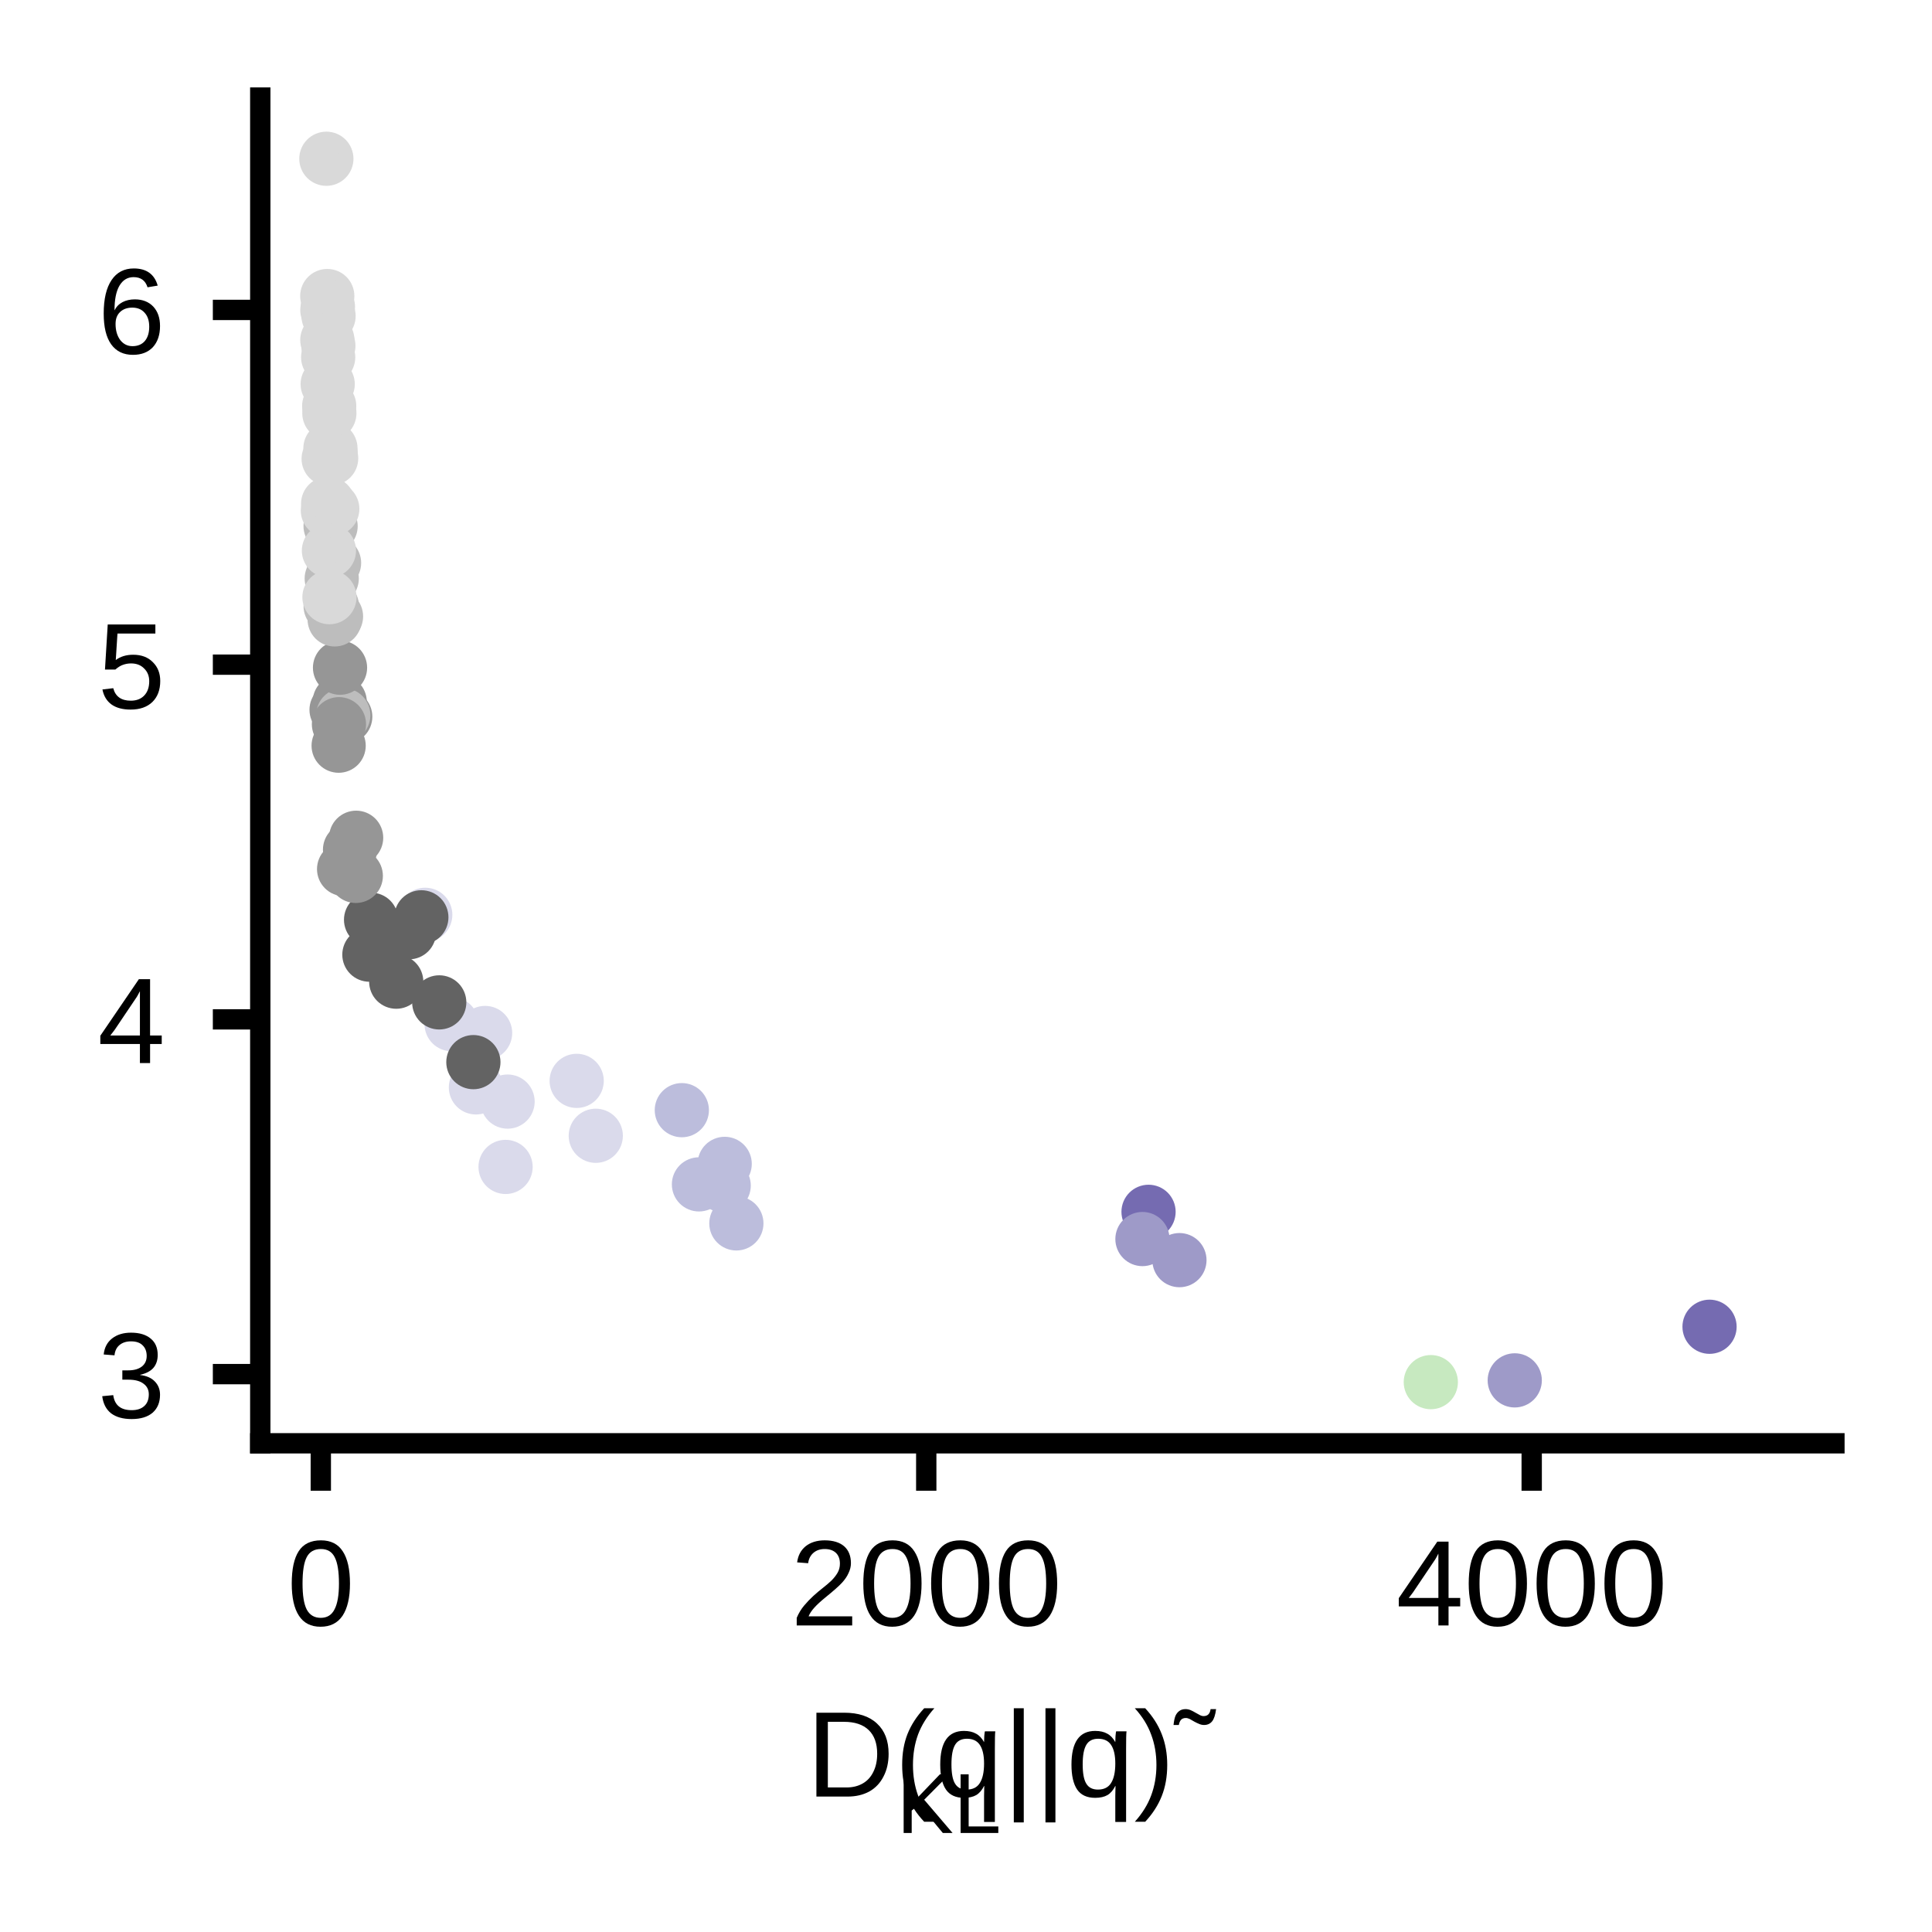
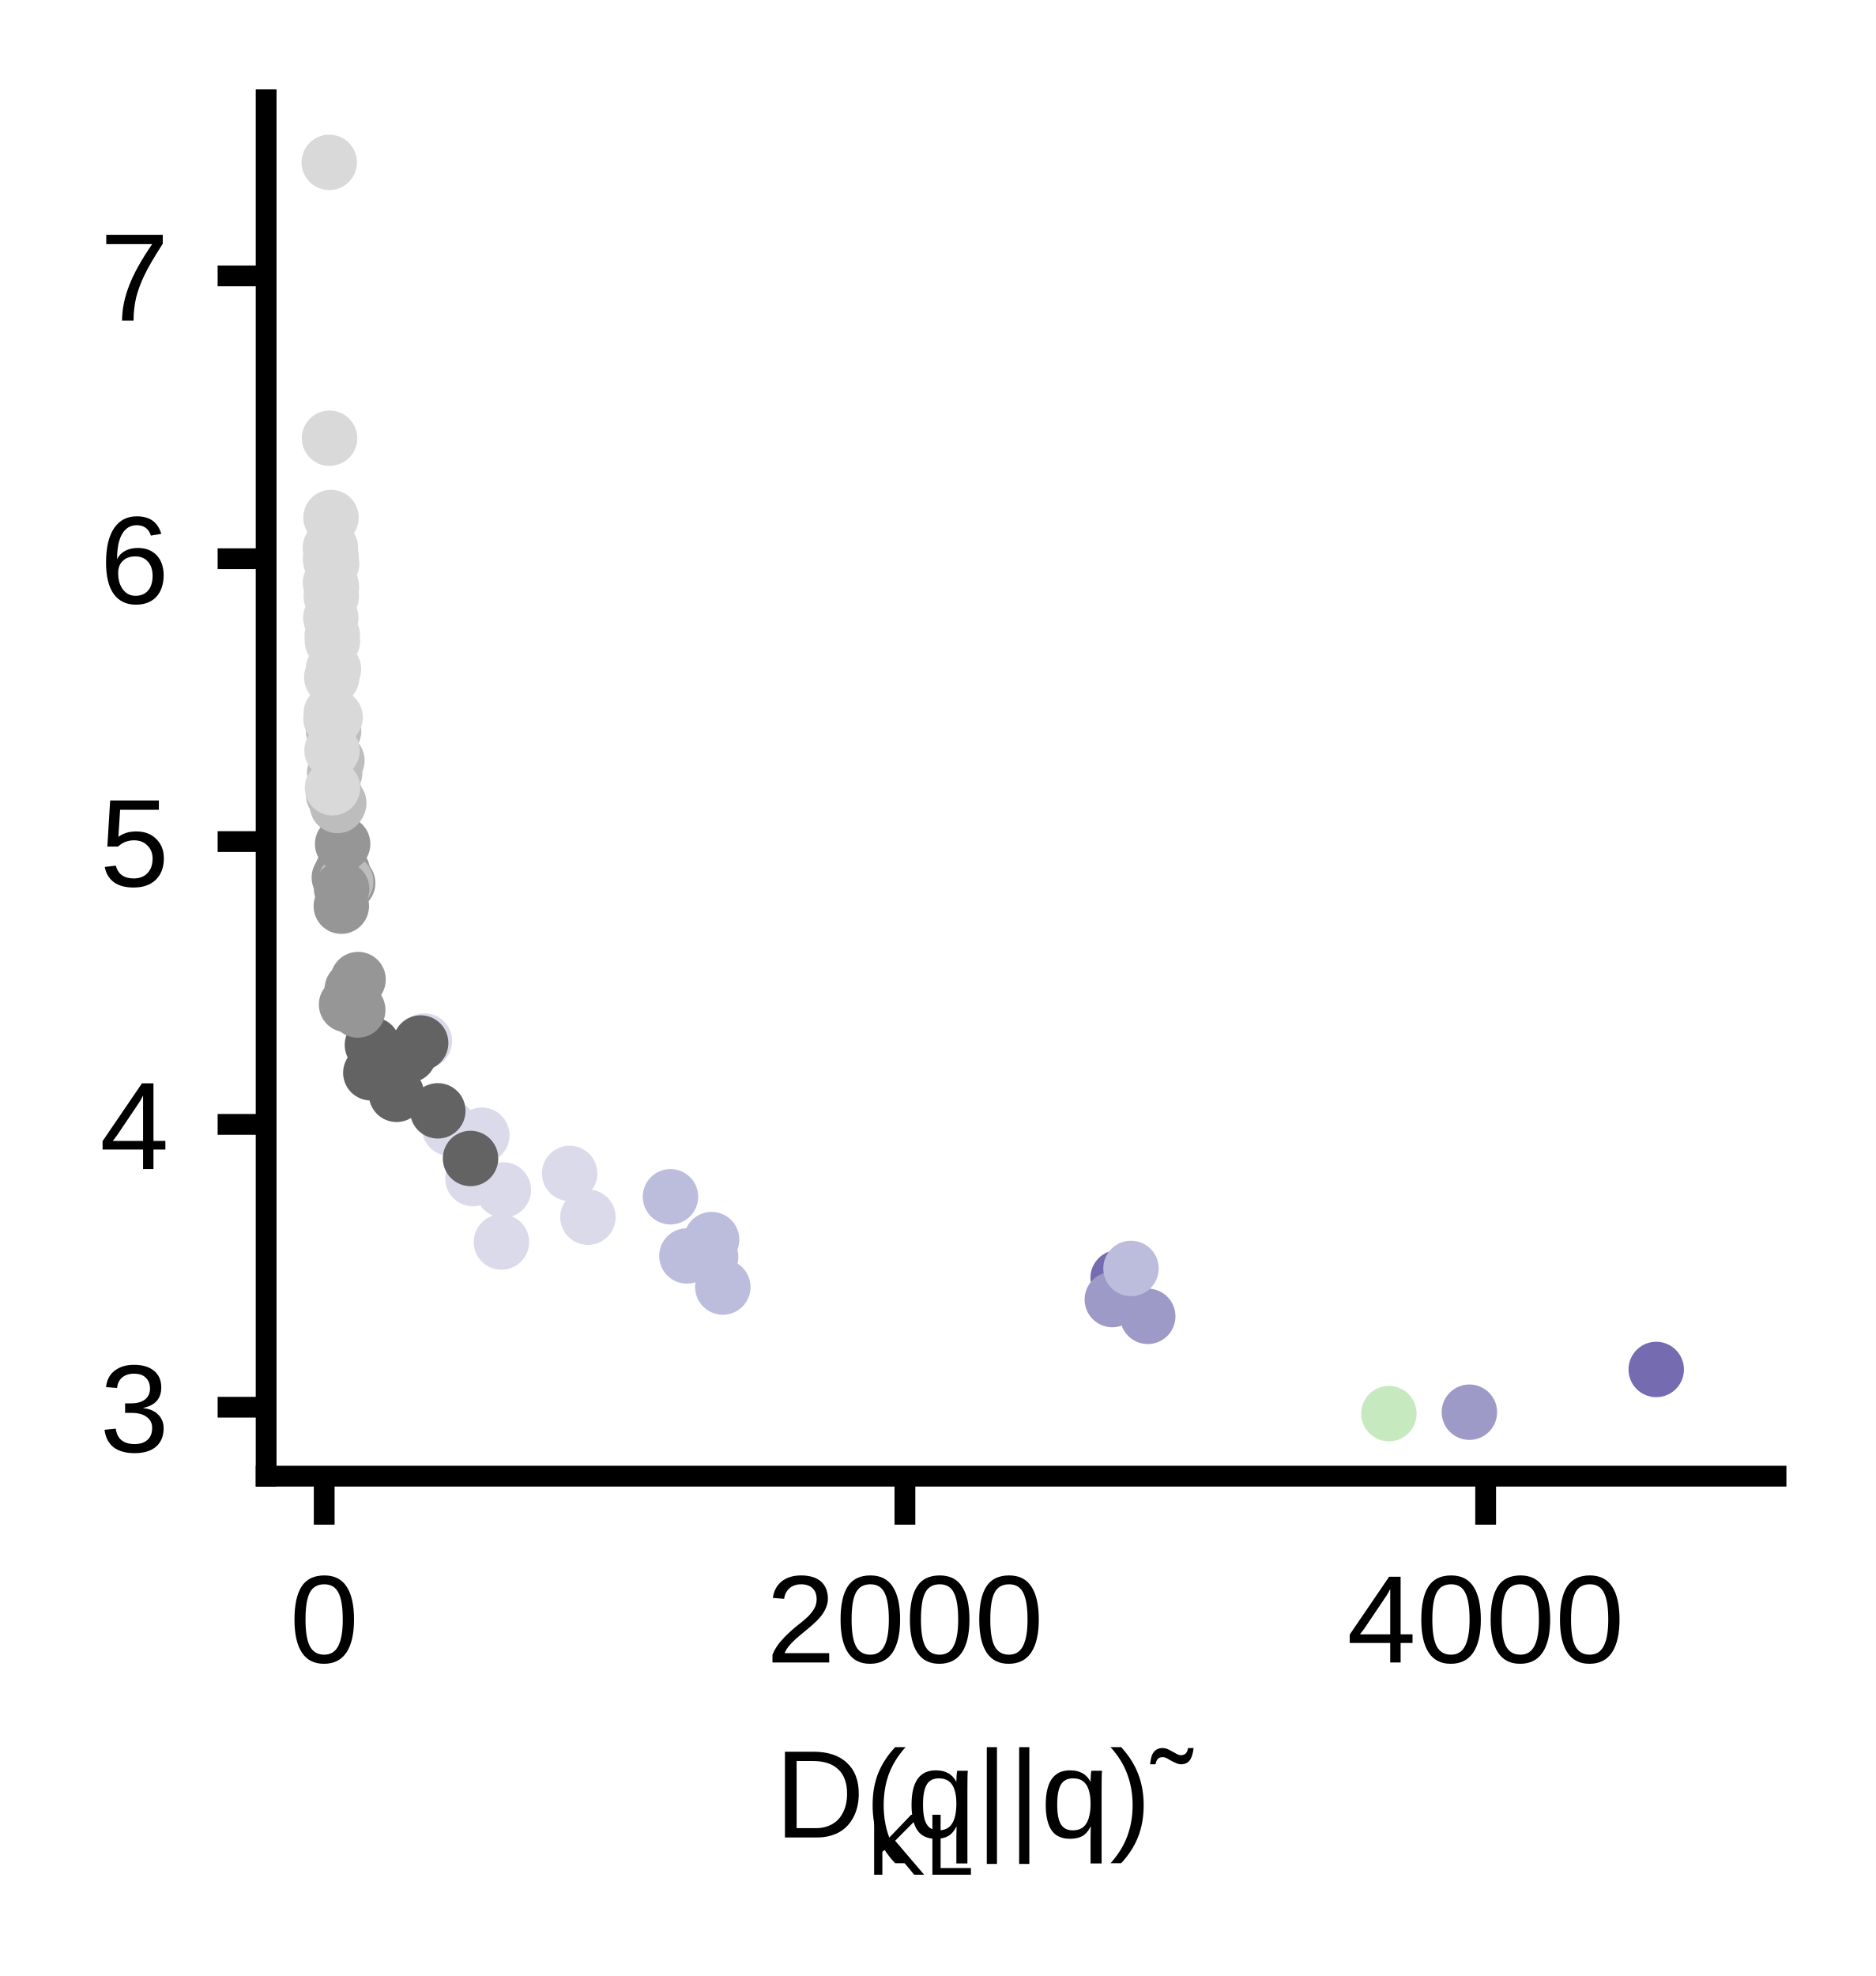
- <svg xmlns="http://www.w3.org/2000/svg" xmlns:xlink="http://www.w3.org/1999/xlink" width="142.56pt" height="142.56pt" viewBox="0 0 142.56 142.56" version="1.1">
+ <svg xmlns="http://www.w3.org/2000/svg" xmlns:xlink="http://www.w3.org/1999/xlink" width="135.36pt" height="142.56pt" viewBox="0 0 135.36 142.56" version="1.1">
  <defs>
    <style type="text/css">*{stroke-linejoin: round; stroke-linecap: butt}</style>
  </defs>
  <g id="figure_1">
    <g id="patch_1">
-       <path d="M 0 142.56  L 142.56 142.56  L 142.56 0  L 0 0  z " style="fill: #ffffff" />
+       <path d="M 0 142.56  L 135.36 142.56  L 135.36 0  L 0 0  z " style="fill: #ffffff" />
    </g>
    <g id="axes_1">
      <g id="patch_2">
-         <path d="M 19.205 106.499  L 135.36 106.499  L 135.36 7.2  L 19.205 7.2  z " style="fill: #ffffff" />
+         <path d="M 19.205 106.499  L 128.16 106.499  L 128.16 7.2  L 19.205 7.2  z " style="fill: #ffffff" />
      </g>
      <g id="PathCollection_1">
        <defs>
-           <path id="C0_0_fc80f3cf9e" d="M 0 1.5  C 0.398 1.5 0.779 1.342 1.061 1.061  C 1.342 0.779 1.5 0.398 1.5 -0  C 1.5 -0.398 1.342 -0.779 1.061 -1.061  C 0.779 -1.342 0.398 -1.5 0 -1.5  C -0.398 -1.5 -0.779 -1.342 -1.061 -1.061  C -1.342 -0.779 -1.5 -0.398 -1.5 0  C -1.5 0.398 -1.342 0.779 -1.061 1.061  C -0.779 1.342 -0.398 1.5 0 1.5  z " />
+           <path id="C0_0_55a9ff8b11" d="M 0 1.5  C 0.398 1.5 0.779 1.342 1.061 1.061  C 1.342 0.779 1.5 0.398 1.5 -0  C 1.5 -0.398 1.342 -0.779 1.061 -1.061  C 0.779 -1.342 0.398 -1.5 0 -1.5  C -0.398 -1.5 -0.779 -1.342 -1.061 -1.061  C -1.342 -0.779 -1.5 -0.398 -1.5 0  C -1.5 0.398 -1.342 0.779 -1.061 1.061  C -0.779 1.342 -0.398 1.5 0 1.5  z " />
        </defs>
-         <g clip-path="url(#pdb7b23bab4)">
-           <use xlink:href="#C0_0_fc80f3cf9e" x="105.578" y="101.986" style="fill: #c7e9c0; stroke: #c7e9c0" />
-         </g>
-         <g clip-path="url(#pdb7b23bab4)">
-           <use xlink:href="#C0_0_fc80f3cf9e" x="126.145" y="97.9" style="fill: #756bb1; stroke: #756bb1" />
-         </g>
-         <g clip-path="url(#pdb7b23bab4)">
-           <use xlink:href="#C0_0_fc80f3cf9e" x="84.75" y="89.419" style="fill: #756bb1; stroke: #756bb1" />
-         </g>
-         <g clip-path="url(#pdb7b23bab4)">
-           <use xlink:href="#C0_0_fc80f3cf9e" x="111.771" y="101.856" style="fill: #9e9ac8; stroke: #9e9ac8" />
-         </g>
-         <g clip-path="url(#pdb7b23bab4)">
-           <use xlink:href="#C0_0_fc80f3cf9e" x="87.029" y="92.984" style="fill: #9e9ac8; stroke: #9e9ac8" />
-         </g>
-         <g clip-path="url(#pdb7b23bab4)">
-           <use xlink:href="#C0_0_fc80f3cf9e" x="84.3" y="91.428" style="fill: #9e9ac8; stroke: #9e9ac8" />
-         </g>
-         <g clip-path="url(#pdb7b23bab4)">
-           <use xlink:href="#C0_0_fc80f3cf9e" x="53.474" y="85.881" style="fill: #bcbddc; stroke: #bcbddc" />
-         </g>
-         <g clip-path="url(#pdb7b23bab4)">
-           <use xlink:href="#C0_0_fc80f3cf9e" x="51.575" y="87.394" style="fill: #bcbddc; stroke: #bcbddc" />
-         </g>
-         <g clip-path="url(#pdb7b23bab4)">
-           <use xlink:href="#C0_0_fc80f3cf9e" x="54.336" y="90.273" style="fill: #bcbddc; stroke: #bcbddc" />
-         </g>
-         <g clip-path="url(#pdb7b23bab4)">
-           <use xlink:href="#C0_0_fc80f3cf9e" x="53.4" y="87.484" style="fill: #bcbddc; stroke: #bcbddc" />
-         </g>
-         <g clip-path="url(#pdb7b23bab4)">
-           <use xlink:href="#C0_0_fc80f3cf9e" x="50.311" y="81.918" style="fill: #bcbddc; stroke: #bcbddc" />
-         </g>
-         <g clip-path="url(#pdb7b23bab4)">
-           <use xlink:href="#C0_0_fc80f3cf9e" x="37.306" y="86.106" style="fill: #dadaeb; stroke: #dadaeb" />
-         </g>
-         <g clip-path="url(#pdb7b23bab4)">
-           <use xlink:href="#C0_0_fc80f3cf9e" x="42.553" y="79.756" style="fill: #dadaeb; stroke: #dadaeb" />
-         </g>
-         <g clip-path="url(#pdb7b23bab4)">
-           <use xlink:href="#C0_0_fc80f3cf9e" x="31.379" y="67.503" style="fill: #dadaeb; stroke: #dadaeb" />
-         </g>
-         <g clip-path="url(#pdb7b23bab4)">
-           <use xlink:href="#C0_0_fc80f3cf9e" x="43.962" y="83.808" style="fill: #dadaeb; stroke: #dadaeb" />
-         </g>
-         <g clip-path="url(#pdb7b23bab4)">
-           <use xlink:href="#C0_0_fc80f3cf9e" x="35.118" y="80.237" style="fill: #dadaeb; stroke: #dadaeb" />
-         </g>
-         <g clip-path="url(#pdb7b23bab4)">
-           <use xlink:href="#C0_0_fc80f3cf9e" x="37.454" y="81.285" style="fill: #dadaeb; stroke: #dadaeb" />
-         </g>
-         <g clip-path="url(#pdb7b23bab4)">
-           <use xlink:href="#C0_0_fc80f3cf9e" x="29.238" y="72.437" style="fill: #636363; stroke: #636363" />
-         </g>
-         <g clip-path="url(#pdb7b23bab4)">
-           <use xlink:href="#C0_0_fc80f3cf9e" x="31.091" y="67.688" style="fill: #636363; stroke: #636363" />
-         </g>
-         <g clip-path="url(#pdb7b23bab4)">
-           <use xlink:href="#C0_0_fc80f3cf9e" x="35.796" y="76.222" style="fill: #dadaeb; stroke: #dadaeb" />
-         </g>
-         <g clip-path="url(#pdb7b23bab4)">
-           <use xlink:href="#C0_0_fc80f3cf9e" x="33.325" y="75.571" style="fill: #dadaeb; stroke: #dadaeb" />
-         </g>
-         <g clip-path="url(#pdb7b23bab4)">
-           <use xlink:href="#C0_0_fc80f3cf9e" x="32.411" y="73.965" style="fill: #636363; stroke: #636363" />
-         </g>
-         <g clip-path="url(#pdb7b23bab4)">
-           <use xlink:href="#C0_0_fc80f3cf9e" x="30.18" y="68.789" style="fill: #636363; stroke: #636363" />
-         </g>
-         <g clip-path="url(#pdb7b23bab4)">
-           <use xlink:href="#C0_0_fc80f3cf9e" x="34.93" y="78.374" style="fill: #636363; stroke: #636363" />
-         </g>
-         <g clip-path="url(#pdb7b23bab4)">
-           <use xlink:href="#C0_0_fc80f3cf9e" x="27.257" y="70.443" style="fill: #636363; stroke: #636363" />
-         </g>
-         <g clip-path="url(#pdb7b23bab4)">
-           <use xlink:href="#C0_0_fc80f3cf9e" x="27.381" y="67.867" style="fill: #636363; stroke: #636363" />
-         </g>
-         <g clip-path="url(#pdb7b23bab4)">
-           <use xlink:href="#C0_0_fc80f3cf9e" x="26.254" y="64.631" style="fill: #969696; stroke: #969696" />
-         </g>
-         <g clip-path="url(#pdb7b23bab4)">
-           <use xlink:href="#C0_0_fc80f3cf9e" x="26.279" y="61.817" style="fill: #969696; stroke: #969696" />
-         </g>
-         <g clip-path="url(#pdb7b23bab4)">
-           <use xlink:href="#C0_0_fc80f3cf9e" x="25.475" y="52.881" style="fill: #969696; stroke: #969696" />
-         </g>
-         <g clip-path="url(#pdb7b23bab4)">
-           <use xlink:href="#C0_0_fc80f3cf9e" x="25.084" y="52.637" style="fill: #969696; stroke: #969696" />
-         </g>
-         <g clip-path="url(#pdb7b23bab4)">
-           <use xlink:href="#C0_0_fc80f3cf9e" x="25.068" y="51.793" style="fill: #969696; stroke: #969696" />
-         </g>
-         <g clip-path="url(#pdb7b23bab4)">
-           <use xlink:href="#C0_0_fc80f3cf9e" x="24.988" y="55.023" style="fill: #969696; stroke: #969696" />
-         </g>
-         <g clip-path="url(#pdb7b23bab4)">
-           <use xlink:href="#C0_0_fc80f3cf9e" x="25.391" y="64.129" style="fill: #969696; stroke: #969696" />
-         </g>
-         <g clip-path="url(#pdb7b23bab4)">
-           <use xlink:href="#C0_0_fc80f3cf9e" x="24.835" y="52.374" style="fill: #969696; stroke: #969696" />
-         </g>
-         <g clip-path="url(#pdb7b23bab4)">
-           <use xlink:href="#C0_0_fc80f3cf9e" x="25.829" y="62.696" style="fill: #969696; stroke: #969696" />
-         </g>
-         <g clip-path="url(#pdb7b23bab4)">
-           <use xlink:href="#C0_0_fc80f3cf9e" x="25.33" y="52.774" style="fill: #bdbdbd; stroke: #bdbdbd" />
-         </g>
-         <g clip-path="url(#pdb7b23bab4)">
-           <use xlink:href="#C0_0_fc80f3cf9e" x="25.09" y="49.269" style="fill: #969696; stroke: #969696" />
-         </g>
-         <g clip-path="url(#pdb7b23bab4)">
-           <use xlink:href="#C0_0_fc80f3cf9e" x="25.011" y="53.438" style="fill: #969696; stroke: #969696" />
-         </g>
-         <g clip-path="url(#pdb7b23bab4)">
-           <use xlink:href="#C0_0_fc80f3cf9e" x="24.49" y="44.725" style="fill: #bdbdbd; stroke: #bdbdbd" />
-         </g>
-         <g clip-path="url(#pdb7b23bab4)">
-           <use xlink:href="#C0_0_fc80f3cf9e" x="24.694" y="45.704" style="fill: #bdbdbd; stroke: #bdbdbd" />
-         </g>
-         <g clip-path="url(#pdb7b23bab4)">
-           <use xlink:href="#C0_0_fc80f3cf9e" x="24.394" y="38.822" style="fill: #bdbdbd; stroke: #bdbdbd" />
-         </g>
-         <g clip-path="url(#pdb7b23bab4)">
-           <use xlink:href="#C0_0_fc80f3cf9e" x="24.794" y="45.483" style="fill: #bdbdbd; stroke: #bdbdbd" />
-         </g>
-         <g clip-path="url(#pdb7b23bab4)">
-           <use xlink:href="#C0_0_fc80f3cf9e" x="24.65" y="41.538" style="fill: #bdbdbd; stroke: #bdbdbd" />
-         </g>
-         <g clip-path="url(#pdb7b23bab4)">
-           <use xlink:href="#C0_0_fc80f3cf9e" x="24.398" y="44.723" style="fill: #bdbdbd; stroke: #bdbdbd" />
-         </g>
-         <g clip-path="url(#pdb7b23bab4)">
-           <use xlink:href="#C0_0_fc80f3cf9e" x="24.478" y="42.687" style="fill: #bdbdbd; stroke: #bdbdbd" />
-         </g>
-         <g clip-path="url(#pdb7b23bab4)">
-           <use xlink:href="#C0_0_fc80f3cf9e" x="24.518" y="37.551" style="fill: #d9d9d9; stroke: #d9d9d9" />
-         </g>
-         <g clip-path="url(#pdb7b23bab4)">
-           <use xlink:href="#C0_0_fc80f3cf9e" x="24.31" y="44.064" style="fill: #d9d9d9; stroke: #d9d9d9" />
-         </g>
-         <g clip-path="url(#pdb7b23bab4)">
-           <use xlink:href="#C0_0_fc80f3cf9e" x="24.272" y="40.629" style="fill: #d9d9d9; stroke: #d9d9d9" />
-         </g>
-         <g clip-path="url(#pdb7b23bab4)">
-           <use xlink:href="#C0_0_fc80f3cf9e" x="24.396" y="33.448" style="fill: #d9d9d9; stroke: #d9d9d9" />
-         </g>
-         <g clip-path="url(#pdb7b23bab4)">
-           <use xlink:href="#C0_0_fc80f3cf9e" x="24.382" y="33.085" style="fill: #d9d9d9; stroke: #d9d9d9" />
-         </g>
-         <g clip-path="url(#pdb7b23bab4)">
-           <use xlink:href="#C0_0_fc80f3cf9e" x="24.213" y="37.17" style="fill: #d9d9d9; stroke: #d9d9d9" />
-         </g>
-         <g clip-path="url(#pdb7b23bab4)">
-           <use xlink:href="#C0_0_fc80f3cf9e" x="24.215" y="26.363" style="fill: #d9d9d9; stroke: #d9d9d9" />
-         </g>
-         <g clip-path="url(#pdb7b23bab4)">
-           <use xlink:href="#C0_0_fc80f3cf9e" x="24.435" y="33.816" style="fill: #d9d9d9; stroke: #d9d9d9" />
-         </g>
-         <g clip-path="url(#pdb7b23bab4)">
-           <use xlink:href="#C0_0_fc80f3cf9e" x="24.244" y="23.317" style="fill: #d9d9d9; stroke: #d9d9d9" />
-         </g>
-         <g clip-path="url(#pdb7b23bab4)">
-           <use xlink:href="#C0_0_fc80f3cf9e" x="24.291" y="29.958" style="fill: #d9d9d9; stroke: #d9d9d9" />
-         </g>
-         <g clip-path="url(#pdb7b23bab4)">
-           <use xlink:href="#C0_0_fc80f3cf9e" x="24.303" y="30.493" style="fill: #d9d9d9; stroke: #d9d9d9" />
-         </g>
-         <g clip-path="url(#pdb7b23bab4)">
-           <use xlink:href="#C0_0_fc80f3cf9e" x="24.156" y="22.881" style="fill: #d9d9d9; stroke: #d9d9d9" />
-         </g>
-         <g clip-path="url(#pdb7b23bab4)">
-           <use xlink:href="#C0_0_fc80f3cf9e" x="24.252" y="33.854" style="fill: #d9d9d9; stroke: #d9d9d9" />
-         </g>
-         <g clip-path="url(#pdb7b23bab4)">
-           <use xlink:href="#C0_0_fc80f3cf9e" x="24.18" y="28.344" style="fill: #d9d9d9; stroke: #d9d9d9" />
-         </g>
-         <g clip-path="url(#pdb7b23bab4)">
-           <use xlink:href="#C0_0_fc80f3cf9e" x="24.229" y="25.517" style="fill: #d9d9d9; stroke: #d9d9d9" />
-         </g>
-         <g clip-path="url(#pdb7b23bab4)">
-           <use xlink:href="#C0_0_fc80f3cf9e" x="24.149" y="21.845" style="fill: #d9d9d9; stroke: #d9d9d9" />
-         </g>
-         <g clip-path="url(#pdb7b23bab4)">
-           <use xlink:href="#C0_0_fc80f3cf9e" x="24.198" y="22.647" style="fill: #d9d9d9; stroke: #d9d9d9" />
-         </g>
-         <g clip-path="url(#pdb7b23bab4)">
-           <use xlink:href="#C0_0_fc80f3cf9e" x="24.082" y="11.714" style="fill: #d9d9d9; stroke: #d9d9d9" />
-         </g>
-         <g clip-path="url(#pdb7b23bab4)">
-           <use xlink:href="#C0_0_fc80f3cf9e" x="24.154" y="25.086" style="fill: #d9d9d9; stroke: #d9d9d9" />
-         </g>
-         <g clip-path="url(#pdb7b23bab4)">
-           <use xlink:href="#C0_0_fc80f3cf9e" x="24.194" y="37.675" style="fill: #d9d9d9; stroke: #d9d9d9" />
+         <g clip-path="url(#peb765ff0f5)">
+           <use xlink:href="#C0_0_55a9ff8b11" x="100.224" y="101.986" style="fill: #c7e9c0; stroke: #c7e9c0" />
+         </g>
+         <g clip-path="url(#peb765ff0f5)">
+           <use xlink:href="#C0_0_55a9ff8b11" x="119.516" y="98.801" style="fill: #756bb1; stroke: #756bb1" />
+         </g>
+         <g clip-path="url(#peb765ff0f5)">
+           <use xlink:href="#C0_0_55a9ff8b11" x="80.687" y="92.189" style="fill: #756bb1; stroke: #756bb1" />
+         </g>
+         <g clip-path="url(#peb765ff0f5)">
+           <use xlink:href="#C0_0_55a9ff8b11" x="106.033" y="101.884" style="fill: #9e9ac8; stroke: #9e9ac8" />
+         </g>
+         <g clip-path="url(#peb765ff0f5)">
+           <use xlink:href="#C0_0_55a9ff8b11" x="82.824" y="94.968" style="fill: #9e9ac8; stroke: #9e9ac8" />
+         </g>
+         <g clip-path="url(#peb765ff0f5)">
+           <use xlink:href="#C0_0_55a9ff8b11" x="80.265" y="93.756" style="fill: #9e9ac8; stroke: #9e9ac8" />
+         </g>
+         <g clip-path="url(#peb765ff0f5)">
+           <use xlink:href="#C0_0_55a9ff8b11" x="51.35" y="89.432" style="fill: #bcbddc; stroke: #bcbddc" />
+         </g>
+         <g clip-path="url(#peb765ff0f5)">
+           <use xlink:href="#C0_0_55a9ff8b11" x="81.615" y="91.512" style="fill: #bcbddc; stroke: #bcbddc" />
+         </g>
+         <g clip-path="url(#peb765ff0f5)">
+           <use xlink:href="#C0_0_55a9ff8b11" x="49.568" y="90.611" style="fill: #bcbddc; stroke: #bcbddc" />
+         </g>
+         <g clip-path="url(#peb765ff0f5)">
+           <use xlink:href="#C0_0_55a9ff8b11" x="52.159" y="92.855" style="fill: #bcbddc; stroke: #bcbddc" />
+         </g>
+         <g clip-path="url(#peb765ff0f5)">
+           <use xlink:href="#C0_0_55a9ff8b11" x="51.28" y="90.681" style="fill: #bcbddc; stroke: #bcbddc" />
+         </g>
+         <g clip-path="url(#peb765ff0f5)">
+           <use xlink:href="#C0_0_55a9ff8b11" x="48.382" y="86.342" style="fill: #bcbddc; stroke: #bcbddc" />
+         </g>
+         <g clip-path="url(#peb765ff0f5)">
+           <use xlink:href="#C0_0_55a9ff8b11" x="36.184" y="89.607" style="fill: #dadaeb; stroke: #dadaeb" />
+         </g>
+         <g clip-path="url(#peb765ff0f5)">
+           <use xlink:href="#C0_0_55a9ff8b11" x="41.106" y="84.657" style="fill: #dadaeb; stroke: #dadaeb" />
+         </g>
+         <g clip-path="url(#peb765ff0f5)">
+           <use xlink:href="#C0_0_55a9ff8b11" x="30.625" y="75.105" style="fill: #dadaeb; stroke: #dadaeb" />
+         </g>
+         <g clip-path="url(#peb765ff0f5)">
+           <use xlink:href="#C0_0_55a9ff8b11" x="42.427" y="87.815" style="fill: #dadaeb; stroke: #dadaeb" />
+         </g>
+         <g clip-path="url(#peb765ff0f5)">
+           <use xlink:href="#C0_0_55a9ff8b11" x="34.131" y="85.031" style="fill: #dadaeb; stroke: #dadaeb" />
+         </g>
+         <g clip-path="url(#peb765ff0f5)">
+           <use xlink:href="#C0_0_55a9ff8b11" x="36.322" y="85.848" style="fill: #dadaeb; stroke: #dadaeb" />
+         </g>
+         <g clip-path="url(#peb765ff0f5)">
+           <use xlink:href="#C0_0_55a9ff8b11" x="28.616" y="78.951" style="fill: #636363; stroke: #636363" />
+         </g>
+         <g clip-path="url(#peb765ff0f5)">
+           <use xlink:href="#C0_0_55a9ff8b11" x="30.355" y="75.249" style="fill: #636363; stroke: #636363" />
+         </g>
+         <g clip-path="url(#peb765ff0f5)">
+           <use xlink:href="#C0_0_55a9ff8b11" x="34.768" y="81.902" style="fill: #dadaeb; stroke: #dadaeb" />
+         </g>
+         <g clip-path="url(#peb765ff0f5)">
+           <use xlink:href="#C0_0_55a9ff8b11" x="32.45" y="81.394" style="fill: #dadaeb; stroke: #dadaeb" />
+         </g>
+         <g clip-path="url(#peb765ff0f5)">
+           <use xlink:href="#C0_0_55a9ff8b11" x="31.593" y="80.142" style="fill: #636363; stroke: #636363" />
+         </g>
+         <g clip-path="url(#peb765ff0f5)">
+           <use xlink:href="#C0_0_55a9ff8b11" x="29.499" y="76.107" style="fill: #636363; stroke: #636363" />
+         </g>
+         <g clip-path="url(#peb765ff0f5)">
+           <use xlink:href="#C0_0_55a9ff8b11" x="33.955" y="83.579" style="fill: #636363; stroke: #636363" />
+         </g>
+         <g clip-path="url(#peb765ff0f5)">
+           <use xlink:href="#C0_0_55a9ff8b11" x="26.758" y="77.397" style="fill: #636363; stroke: #636363" />
+         </g>
+         <g clip-path="url(#peb765ff0f5)">
+           <use xlink:href="#C0_0_55a9ff8b11" x="26.874" y="75.389" style="fill: #636363; stroke: #636363" />
+         </g>
+         <g clip-path="url(#peb765ff0f5)">
+           <use xlink:href="#C0_0_55a9ff8b11" x="25.817" y="72.866" style="fill: #969696; stroke: #969696" />
+         </g>
+         <g clip-path="url(#peb765ff0f5)">
+           <use xlink:href="#C0_0_55a9ff8b11" x="25.84" y="70.672" style="fill: #969696; stroke: #969696" />
+         </g>
+         <g clip-path="url(#peb765ff0f5)">
+           <use xlink:href="#C0_0_55a9ff8b11" x="25.086" y="63.706" style="fill: #969696; stroke: #969696" />
+         </g>
+         <g clip-path="url(#peb765ff0f5)">
+           <use xlink:href="#C0_0_55a9ff8b11" x="24.72" y="63.517" style="fill: #969696; stroke: #969696" />
+         </g>
+         <g clip-path="url(#peb765ff0f5)">
+           <use xlink:href="#C0_0_55a9ff8b11" x="24.705" y="62.858" style="fill: #969696; stroke: #969696" />
+         </g>
+         <g clip-path="url(#peb765ff0f5)">
+           <use xlink:href="#C0_0_55a9ff8b11" x="24.63" y="65.376" style="fill: #969696; stroke: #969696" />
+         </g>
+         <g clip-path="url(#peb765ff0f5)">
+           <use xlink:href="#C0_0_55a9ff8b11" x="25.008" y="72.475" style="fill: #969696; stroke: #969696" />
+         </g>
+         <g clip-path="url(#peb765ff0f5)">
+           <use xlink:href="#C0_0_55a9ff8b11" x="24.486" y="63.311" style="fill: #969696; stroke: #969696" />
+         </g>
+         <g clip-path="url(#peb765ff0f5)">
+           <use xlink:href="#C0_0_55a9ff8b11" x="25.419" y="71.358" style="fill: #969696; stroke: #969696" />
+         </g>
+         <g clip-path="url(#peb765ff0f5)">
+           <use xlink:href="#C0_0_55a9ff8b11" x="24.95" y="63.623" style="fill: #bdbdbd; stroke: #bdbdbd" />
+         </g>
+         <g clip-path="url(#peb765ff0f5)">
+           <use xlink:href="#C0_0_55a9ff8b11" x="24.725" y="60.891" style="fill: #969696; stroke: #969696" />
+         </g>
+         <g clip-path="url(#peb765ff0f5)">
+           <use xlink:href="#C0_0_55a9ff8b11" x="24.652" y="64.141" style="fill: #969696; stroke: #969696" />
+         </g>
+         <g clip-path="url(#peb765ff0f5)">
+           <use xlink:href="#C0_0_55a9ff8b11" x="24.162" y="57.349" style="fill: #bdbdbd; stroke: #bdbdbd" />
+         </g>
+         <g clip-path="url(#peb765ff0f5)">
+           <use xlink:href="#C0_0_55a9ff8b11" x="24.354" y="58.112" style="fill: #bdbdbd; stroke: #bdbdbd" />
+         </g>
+         <g clip-path="url(#peb765ff0f5)">
+           <use xlink:href="#C0_0_55a9ff8b11" x="24.073" y="52.747" style="fill: #bdbdbd; stroke: #bdbdbd" />
+         </g>
+         <g clip-path="url(#peb765ff0f5)">
+           <use xlink:href="#C0_0_55a9ff8b11" x="24.447" y="57.94" style="fill: #bdbdbd; stroke: #bdbdbd" />
+         </g>
+         <g clip-path="url(#peb765ff0f5)">
+           <use xlink:href="#C0_0_55a9ff8b11" x="24.312" y="54.864" style="fill: #bdbdbd; stroke: #bdbdbd" />
+         </g>
+         <g clip-path="url(#peb765ff0f5)">
+           <use xlink:href="#C0_0_55a9ff8b11" x="24.076" y="57.347" style="fill: #bdbdbd; stroke: #bdbdbd" />
+         </g>
+         <g clip-path="url(#peb765ff0f5)">
+           <use xlink:href="#C0_0_55a9ff8b11" x="24.151" y="55.76" style="fill: #bdbdbd; stroke: #bdbdbd" />
+         </g>
+         <g clip-path="url(#peb765ff0f5)">
+           <use xlink:href="#C0_0_55a9ff8b11" x="24.189" y="51.756" style="fill: #d9d9d9; stroke: #d9d9d9" />
+         </g>
+         <g clip-path="url(#peb765ff0f5)">
+           <use xlink:href="#C0_0_55a9ff8b11" x="23.994" y="56.833" style="fill: #d9d9d9; stroke: #d9d9d9" />
+         </g>
+         <g clip-path="url(#peb765ff0f5)">
+           <use xlink:href="#C0_0_55a9ff8b11" x="23.958" y="54.156" style="fill: #d9d9d9; stroke: #d9d9d9" />
+         </g>
+         <g clip-path="url(#peb765ff0f5)">
+           <use xlink:href="#C0_0_55a9ff8b11" x="24.061" y="48.274" style="fill: #d9d9d9; stroke: #d9d9d9" />
+         </g>
+         <g clip-path="url(#peb765ff0f5)">
+           <use xlink:href="#C0_0_55a9ff8b11" x="23.902" y="51.459" style="fill: #d9d9d9; stroke: #d9d9d9" />
+         </g>
+         <g clip-path="url(#peb765ff0f5)">
+           <use xlink:href="#C0_0_55a9ff8b11" x="23.905" y="43.034" style="fill: #d9d9d9; stroke: #d9d9d9" />
+         </g>
+         <g clip-path="url(#peb765ff0f5)">
+           <use xlink:href="#C0_0_55a9ff8b11" x="23.931" y="40.66" style="fill: #d9d9d9; stroke: #d9d9d9" />
+         </g>
+         <g clip-path="url(#peb765ff0f5)">
+           <use xlink:href="#C0_0_55a9ff8b11" x="23.975" y="45.837" style="fill: #d9d9d9; stroke: #d9d9d9" />
+         </g>
+         <g clip-path="url(#peb765ff0f5)">
+           <use xlink:href="#C0_0_55a9ff8b11" x="23.987" y="46.254" style="fill: #d9d9d9; stroke: #d9d9d9" />
+         </g>
+         <g clip-path="url(#peb765ff0f5)">
+           <use xlink:href="#C0_0_55a9ff8b11" x="23.885" y="37.337" style="fill: #d9d9d9; stroke: #d9d9d9" />
+         </g>
+         <g clip-path="url(#peb765ff0f5)">
+           <use xlink:href="#C0_0_55a9ff8b11" x="23.849" y="40.32" style="fill: #d9d9d9; stroke: #d9d9d9" />
+         </g>
+         <g clip-path="url(#peb765ff0f5)">
+           <use xlink:href="#C0_0_55a9ff8b11" x="23.939" y="48.874" style="fill: #d9d9d9; stroke: #d9d9d9" />
+         </g>
+         <g clip-path="url(#peb765ff0f5)">
+           <use xlink:href="#C0_0_55a9ff8b11" x="23.759" y="11.714" style="fill: #d9d9d9; stroke: #d9d9d9" />
+         </g>
+         <g clip-path="url(#peb765ff0f5)">
+           <use xlink:href="#C0_0_55a9ff8b11" x="23.871" y="44.579" style="fill: #d9d9d9; stroke: #d9d9d9" />
+         </g>
+         <g clip-path="url(#peb765ff0f5)">
+           <use xlink:href="#C0_0_55a9ff8b11" x="23.917" y="42.375" style="fill: #d9d9d9; stroke: #d9d9d9" />
+         </g>
+         <g clip-path="url(#peb765ff0f5)">
+           <use xlink:href="#C0_0_55a9ff8b11" x="23.843" y="39.512" style="fill: #d9d9d9; stroke: #d9d9d9" />
+         </g>
+         <g clip-path="url(#peb765ff0f5)">
+           <use xlink:href="#C0_0_55a9ff8b11" x="23.889" y="40.138" style="fill: #d9d9d9; stroke: #d9d9d9" />
+         </g>
+         <g clip-path="url(#peb765ff0f5)">
+           <use xlink:href="#C0_0_55a9ff8b11" x="23.78" y="31.615" style="fill: #d9d9d9; stroke: #d9d9d9" />
+         </g>
+         <g clip-path="url(#peb765ff0f5)">
+           <use xlink:href="#C0_0_55a9ff8b11" x="23.848" y="42.039" style="fill: #d9d9d9; stroke: #d9d9d9" />
+         </g>
+         <g clip-path="url(#peb765ff0f5)">
+           <use xlink:href="#C0_0_55a9ff8b11" x="23.885" y="51.853" style="fill: #d9d9d9; stroke: #d9d9d9" />
        </g>
      </g>
      <g id="matplotlib.axis_1">
        <g id="xtick_1">
          <g id="line2d_1">
            <defs>
-               <path id="m47686fe05a" d="M 0 0  L 0 3.5  " style="stroke: #000000; stroke-width: 1.5" />
+               <path id="mb422516a7e" d="M 0 0  L 0 3.5  " style="stroke: #000000; stroke-width: 1.5" />
            </defs>
            <g>
-               <use xlink:href="#m47686fe05a" x="23.672" y="106.499" style="stroke: #000000; stroke-width: 1.5" />
+               <use xlink:href="#mb422516a7e" x="23.395" y="106.499" style="stroke: #000000; stroke-width: 1.5" />
            </g>
          </g>
          <g id="text_1">
-             <text style="font: 9px 'Arial'; text-anchor: middle" x="23.672" y="119.941" transform="rotate(-0, 23.67235, 119.9412)">0</text>
+             <text style="font: 9px 'Arial'; text-anchor: middle" x="23.395" y="119.941" transform="rotate(-0, 23.39543, 119.9412)">0</text>
          </g>
        </g>
        <g id="xtick_2">
          <g id="line2d_2">
            <g>
-               <use xlink:href="#m47686fe05a" x="68.347" y="106.499" style="stroke: #000000; stroke-width: 1.5" />
+               <use xlink:href="#mb422516a7e" x="65.301" y="106.499" style="stroke: #000000; stroke-width: 1.5" />
            </g>
          </g>
          <g id="text_2">
-             <text style="font: 9px 'Arial'; text-anchor: middle" x="68.347" y="119.941" transform="rotate(-0, 68.34741, 119.9412)">2000</text>
+             <text style="font: 9px 'Arial'; text-anchor: middle" x="65.301" y="119.941" transform="rotate(-0, 65.30126, 119.9412)">2000</text>
          </g>
        </g>
        <g id="xtick_3">
          <g id="line2d_3">
            <g>
-               <use xlink:href="#m47686fe05a" x="113.022" y="106.499" style="stroke: #000000; stroke-width: 1.5" />
+               <use xlink:href="#mb422516a7e" x="107.207" y="106.499" style="stroke: #000000; stroke-width: 1.5" />
            </g>
          </g>
          <g id="text_3">
-             <text style="font: 9px 'Arial'; text-anchor: middle" x="113.022" y="119.941" transform="rotate(-0, 113.0225, 119.9412)">4000</text>
+             <text style="font: 9px 'Arial'; text-anchor: middle" x="107.207" y="119.941" transform="rotate(-0, 107.2071, 119.9412)">4000</text>
          </g>
        </g>
        <g id="text_4">
-           <g transform="translate(59.50742 132.66)">
+           <g transform="translate(55.90742 132.66)">
            <text>
              <tspan style="font: 9px 'Arial'" x="0 14.81 17.807 22.813 25.15 27.488 32.494 32.74" y="-0.094 -0.094 -0.094 -0.094 -0.094 -0.094 -0.094 0.812">D(q||q)̃</tspan>
              <tspan style="font: 6.3px 'Arial'" x="6.656 10.858" y="2.594">KL</tspan>
            </text>
          </g>
        </g>
      </g>
      <g id="matplotlib.axis_2">
        <g id="ytick_1">
          <g id="line2d_4">
            <defs>
-               <path id="m43e4fc8ac5" d="M 0 0  L -3.5 0  " style="stroke: #000000; stroke-width: 1.5" />
+               <path id="m9efbb2a128" d="M 0 0  L -3.5 0  " style="stroke: #000000; stroke-width: 1.5" />
            </defs>
            <g>
-               <use xlink:href="#m43e4fc8ac5" x="19.205" y="101.395" style="stroke: #000000; stroke-width: 1.5" />
+               <use xlink:href="#m9efbb2a128" x="19.205" y="101.526" style="stroke: #000000; stroke-width: 1.5" />
            </g>
          </g>
          <g id="text_5">
-             <text style="font: 9px 'Arial'; text-anchor: end" x="12.205" y="104.616" transform="rotate(-0, 12.20484, 104.6164)">3</text>
+             <text style="font: 9px 'Arial'; text-anchor: end" x="12.205" y="104.747" transform="rotate(-0, 12.20484, 104.7465)">3</text>
          </g>
        </g>
        <g id="ytick_2">
          <g id="line2d_5">
            <g>
-               <use xlink:href="#m43e4fc8ac5" x="19.205" y="75.219" style="stroke: #000000; stroke-width: 1.5" />
+               <use xlink:href="#m9efbb2a128" x="19.205" y="81.12" style="stroke: #000000; stroke-width: 1.5" />
            </g>
          </g>
          <g id="text_6">
-             <text style="font: 9px 'Arial'; text-anchor: end" x="12.205" y="78.44" transform="rotate(-0, 12.20484, 78.44047)">4</text>
+             <text style="font: 9px 'Arial'; text-anchor: end" x="12.205" y="84.341" transform="rotate(-0, 12.20484, 84.34127)">4</text>
          </g>
        </g>
        <g id="ytick_3">
          <g id="line2d_6">
            <g>
-               <use xlink:href="#m43e4fc8ac5" x="19.205" y="49.044" style="stroke: #000000; stroke-width: 1.5" />
+               <use xlink:href="#m9efbb2a128" x="19.205" y="60.715" style="stroke: #000000; stroke-width: 1.5" />
            </g>
          </g>
          <g id="text_7">
-             <text style="font: 9px 'Arial'; text-anchor: end" x="12.205" y="52.265" transform="rotate(-0, 12.20484, 52.26453)">5</text>
+             <text style="font: 9px 'Arial'; text-anchor: end" x="12.205" y="63.936" transform="rotate(-0, 12.20484, 63.93602)">5</text>
          </g>
        </g>
        <g id="ytick_4">
          <g id="line2d_7">
            <g>
-               <use xlink:href="#m43e4fc8ac5" x="19.205" y="22.868" style="stroke: #000000; stroke-width: 1.5" />
+               <use xlink:href="#m9efbb2a128" x="19.205" y="40.31" style="stroke: #000000; stroke-width: 1.5" />
            </g>
          </g>
          <g id="text_8">
-             <text style="font: 9px 'Arial'; text-anchor: end" x="12.205" y="26.089" transform="rotate(-0, 12.20484, 26.0886)">6</text>
+             <text style="font: 9px 'Arial'; text-anchor: end" x="12.205" y="43.531" transform="rotate(-0, 12.20484, 43.53077)">6</text>
+           </g>
+         </g>
+         <g id="ytick_5">
+           <g id="line2d_8">
+             <g>
+               <use xlink:href="#m9efbb2a128" x="19.205" y="19.905" style="stroke: #000000; stroke-width: 1.5" />
+             </g>
+           </g>
+           <g id="text_9">
+             <text style="font: 9px 'Arial'; text-anchor: end" x="12.205" y="23.126" transform="rotate(-0, 12.20484, 23.12552)">7</text>
          </g>
        </g>
      </g>
      <g id="patch_3">
        <path d="M 19.205 106.499  L 19.205 7.2  " style="fill: none; stroke: #000000; stroke-width: 1.5; stroke-linejoin: miter; stroke-linecap: square" />
      </g>
      <g id="patch_4">
-         <path d="M 19.205 106.499  L 135.36 106.499  " style="fill: none; stroke: #000000; stroke-width: 1.5; stroke-linejoin: miter; stroke-linecap: square" />
+         <path d="M 19.205 106.499  L 128.16 106.499  " style="fill: none; stroke: #000000; stroke-width: 1.5; stroke-linejoin: miter; stroke-linecap: square" />
      </g>
    </g>
  </g>
  <defs>
-     <clipPath id="pdb7b23bab4">
-       <rect x="19.205" y="7.2" width="116.155" height="99.299" />
+     <clipPath id="peb765ff0f5">
+       <rect x="19.205" y="7.2" width="108.955" height="99.299" />
    </clipPath>
  </defs>
</svg>
